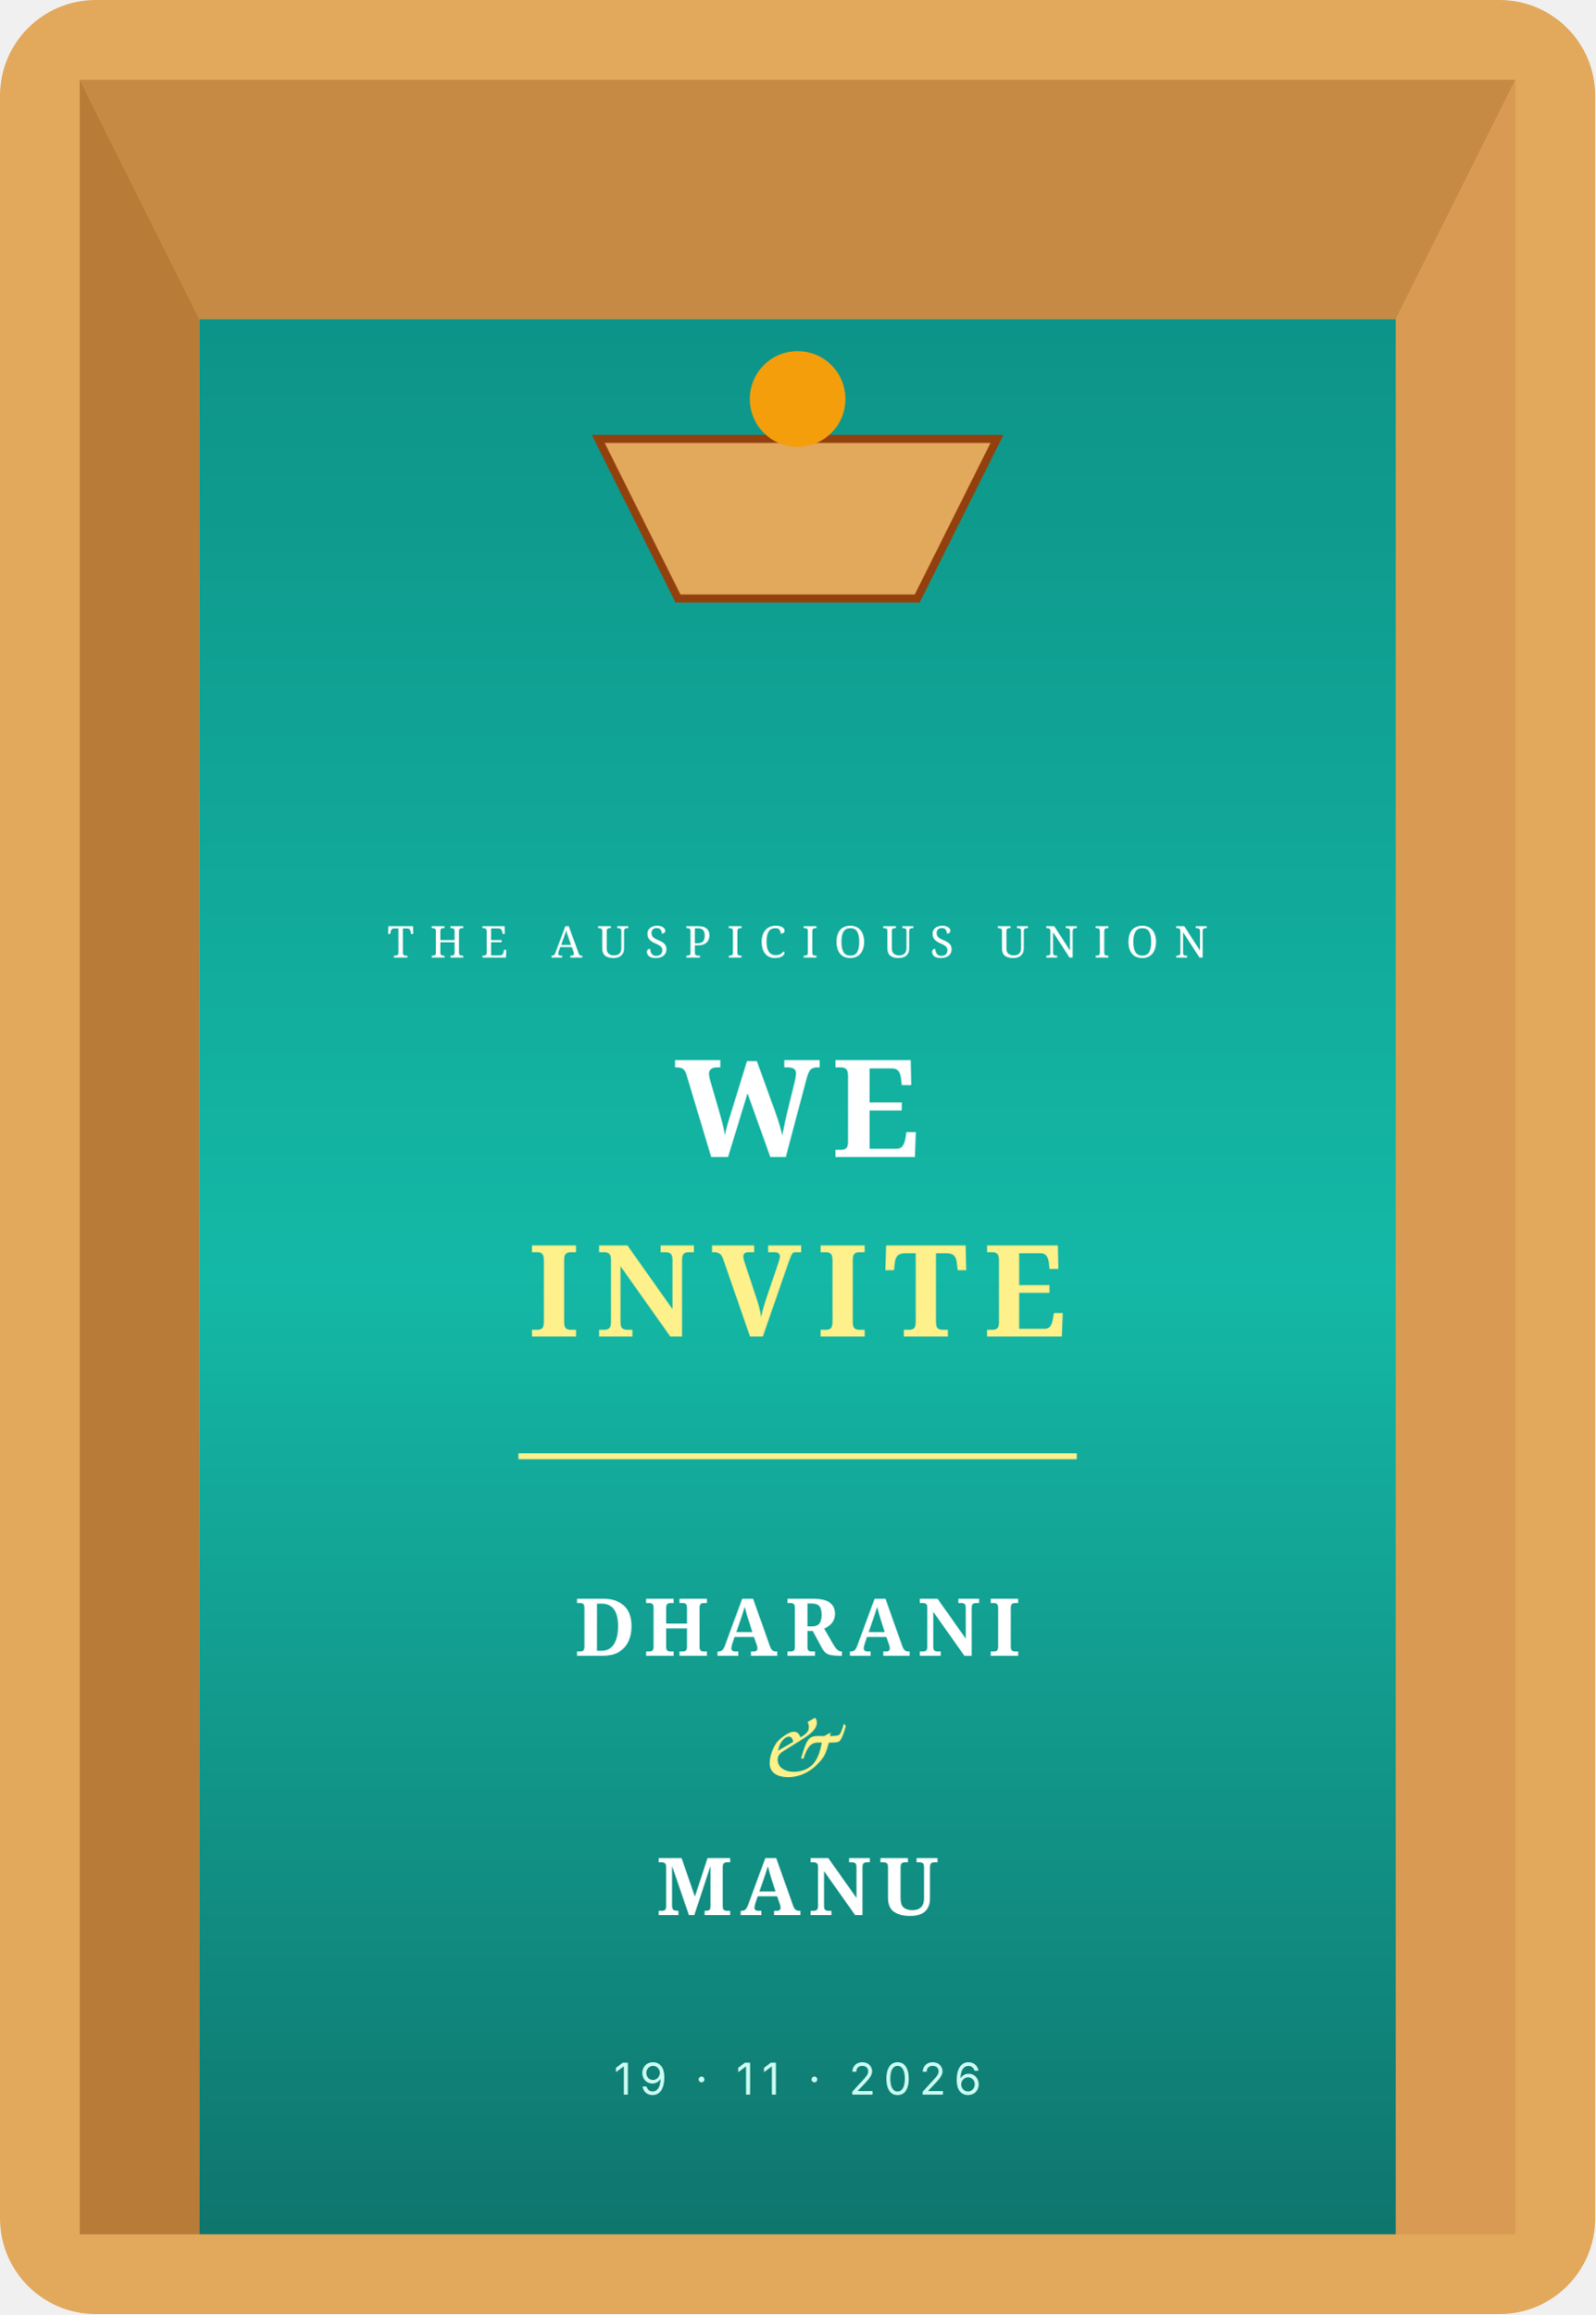
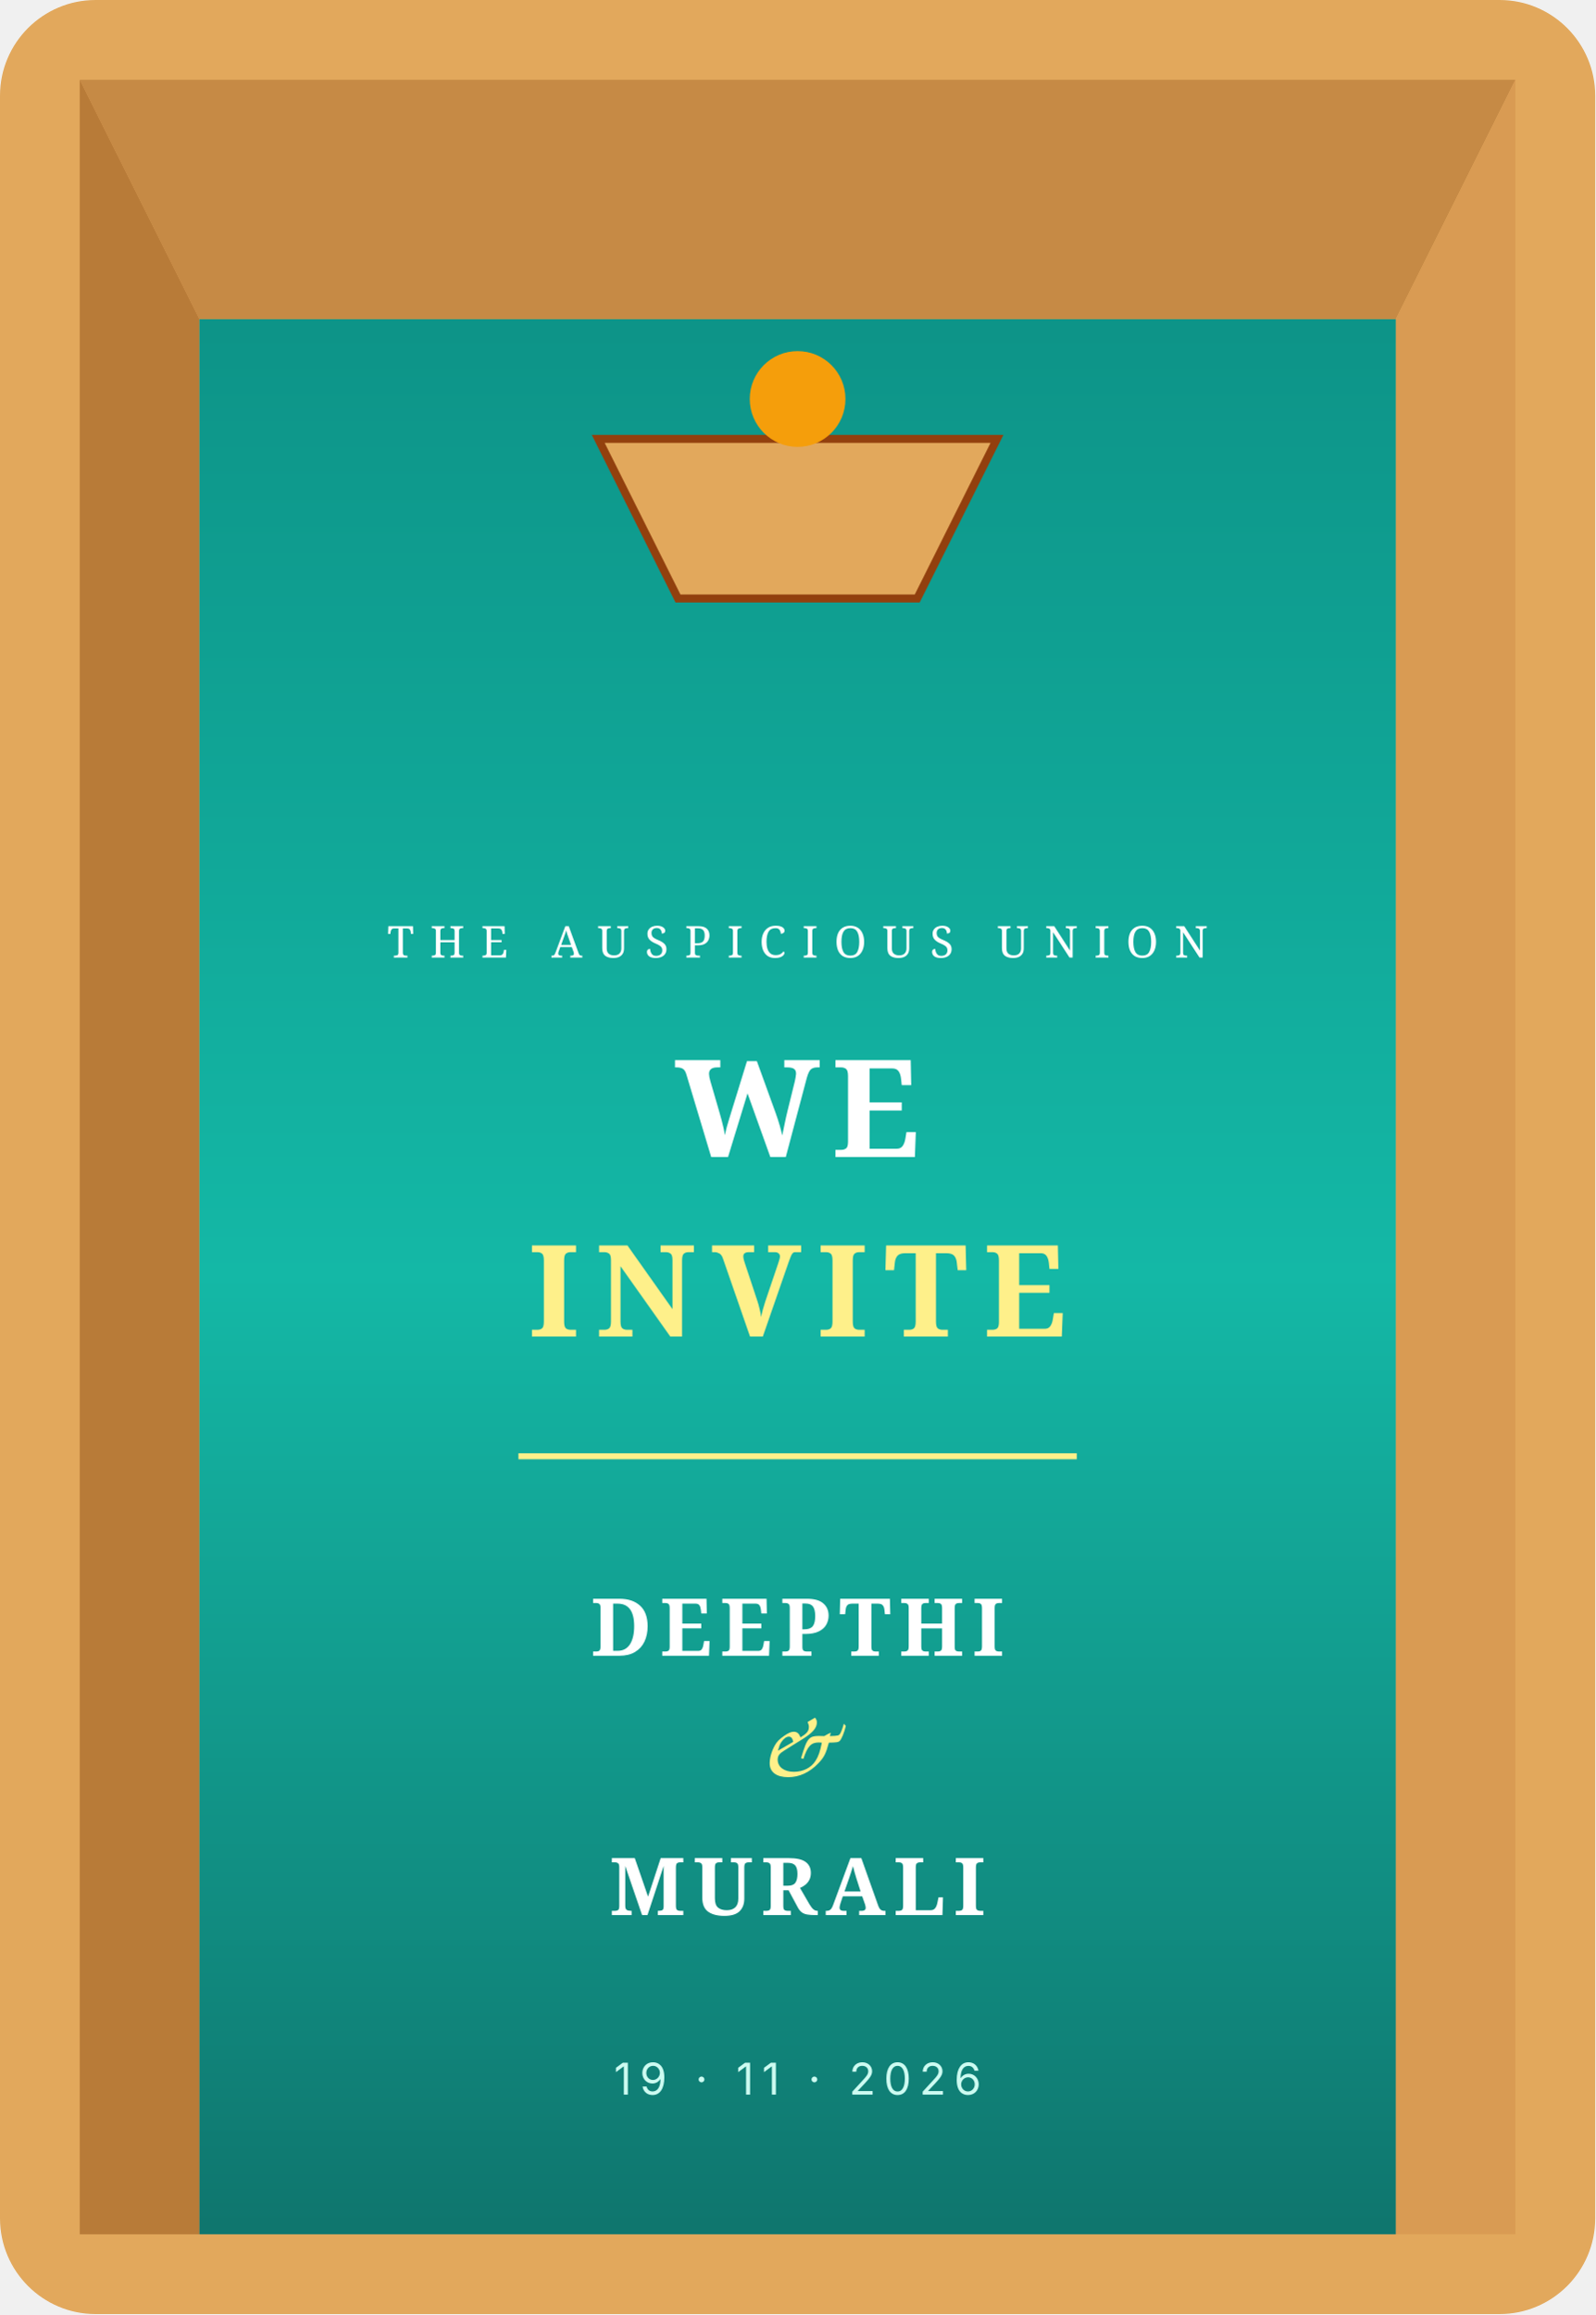
<svg xmlns="http://www.w3.org/2000/svg" viewBox="0 0 400 580" width="400" height="580">
  <defs>
    <linearGradient id="pool" x1="0" y1="0" x2="0" y2="1">
      <stop offset="0%" stop-color="#0d9488" />
      <stop offset="50%" stop-color="#14b8a6" />
      <stop offset="100%" stop-color="#0f766e" />
    </linearGradient>
  </defs>
  <rect width="400" height="580" rx="24" fill="#e2a85c" />
  <polygon points="20,20 380,20 350,80 50,80" fill="#c68a45" />
  <polygon points="20,20 50,80 50,560 20,560" fill="#b87b38" />
  <polygon points="380,20 350,80 350,560 380,560" fill="#d99b53" />
  <rect x="50" y="80" width="300" height="480" fill="url(#pool)" />
  <polygon points="150,110 250,110 230,150 170,150" fill="#e2a85c" stroke="#92400e" stroke-width="2" />
  <circle cx="200" cy="100" r="12" fill="#f59e0b" />
  <text x="200" y="240" text-anchor="middle" fill="#ffffff" font-family="'Cinzel', serif" font-size="11" letter-spacing="4">THE AUSPICIOUS UNION</text>
  <text x="200" y="290" text-anchor="middle" fill="#ffffff" font-family="'Cinzel', serif" font-size="34" font-weight="700" letter-spacing="3">WE</text>
  <text x="200" y="335" text-anchor="middle" fill="#fef08a" font-family="'Cinzel', serif" font-size="32" font-weight="700" letter-spacing="4">INVITE</text>
  <line x1="130" y1="365" x2="270" y2="365" stroke="#fef08a" stroke-width="1.5" />
-   <text x="200" y="415" text-anchor="middle" fill="#ffffff" font-family="'Cinzel', serif" font-size="20" font-weight="600" letter-spacing="2">DHARANI</text>
+   <text x="200" y="415" text-anchor="middle" fill="#ffffff" font-family="'Cinzel', serif" font-size="20" font-weight="600" letter-spacing="2">DEEPTHI</text>
  <text x="200" y="445" text-anchor="middle" fill="#fef08a" font-family="'Luxurious Script', cursive" font-size="26">&amp;</text>
-   <text x="200" y="480" text-anchor="middle" fill="#ffffff" font-family="'Cinzel', serif" font-size="20" font-weight="600" letter-spacing="2">MANU</text>
+   <text x="200" y="480" text-anchor="middle" fill="#ffffff" font-family="'Cinzel', serif" font-size="20" font-weight="600" letter-spacing="2">MURALI</text>
  <text x="200" y="525" text-anchor="middle" fill="#ccfbf1" font-family="'Inter', sans-serif" font-size="11" letter-spacing="2">19 · 11 · 2026</text>
</svg>
